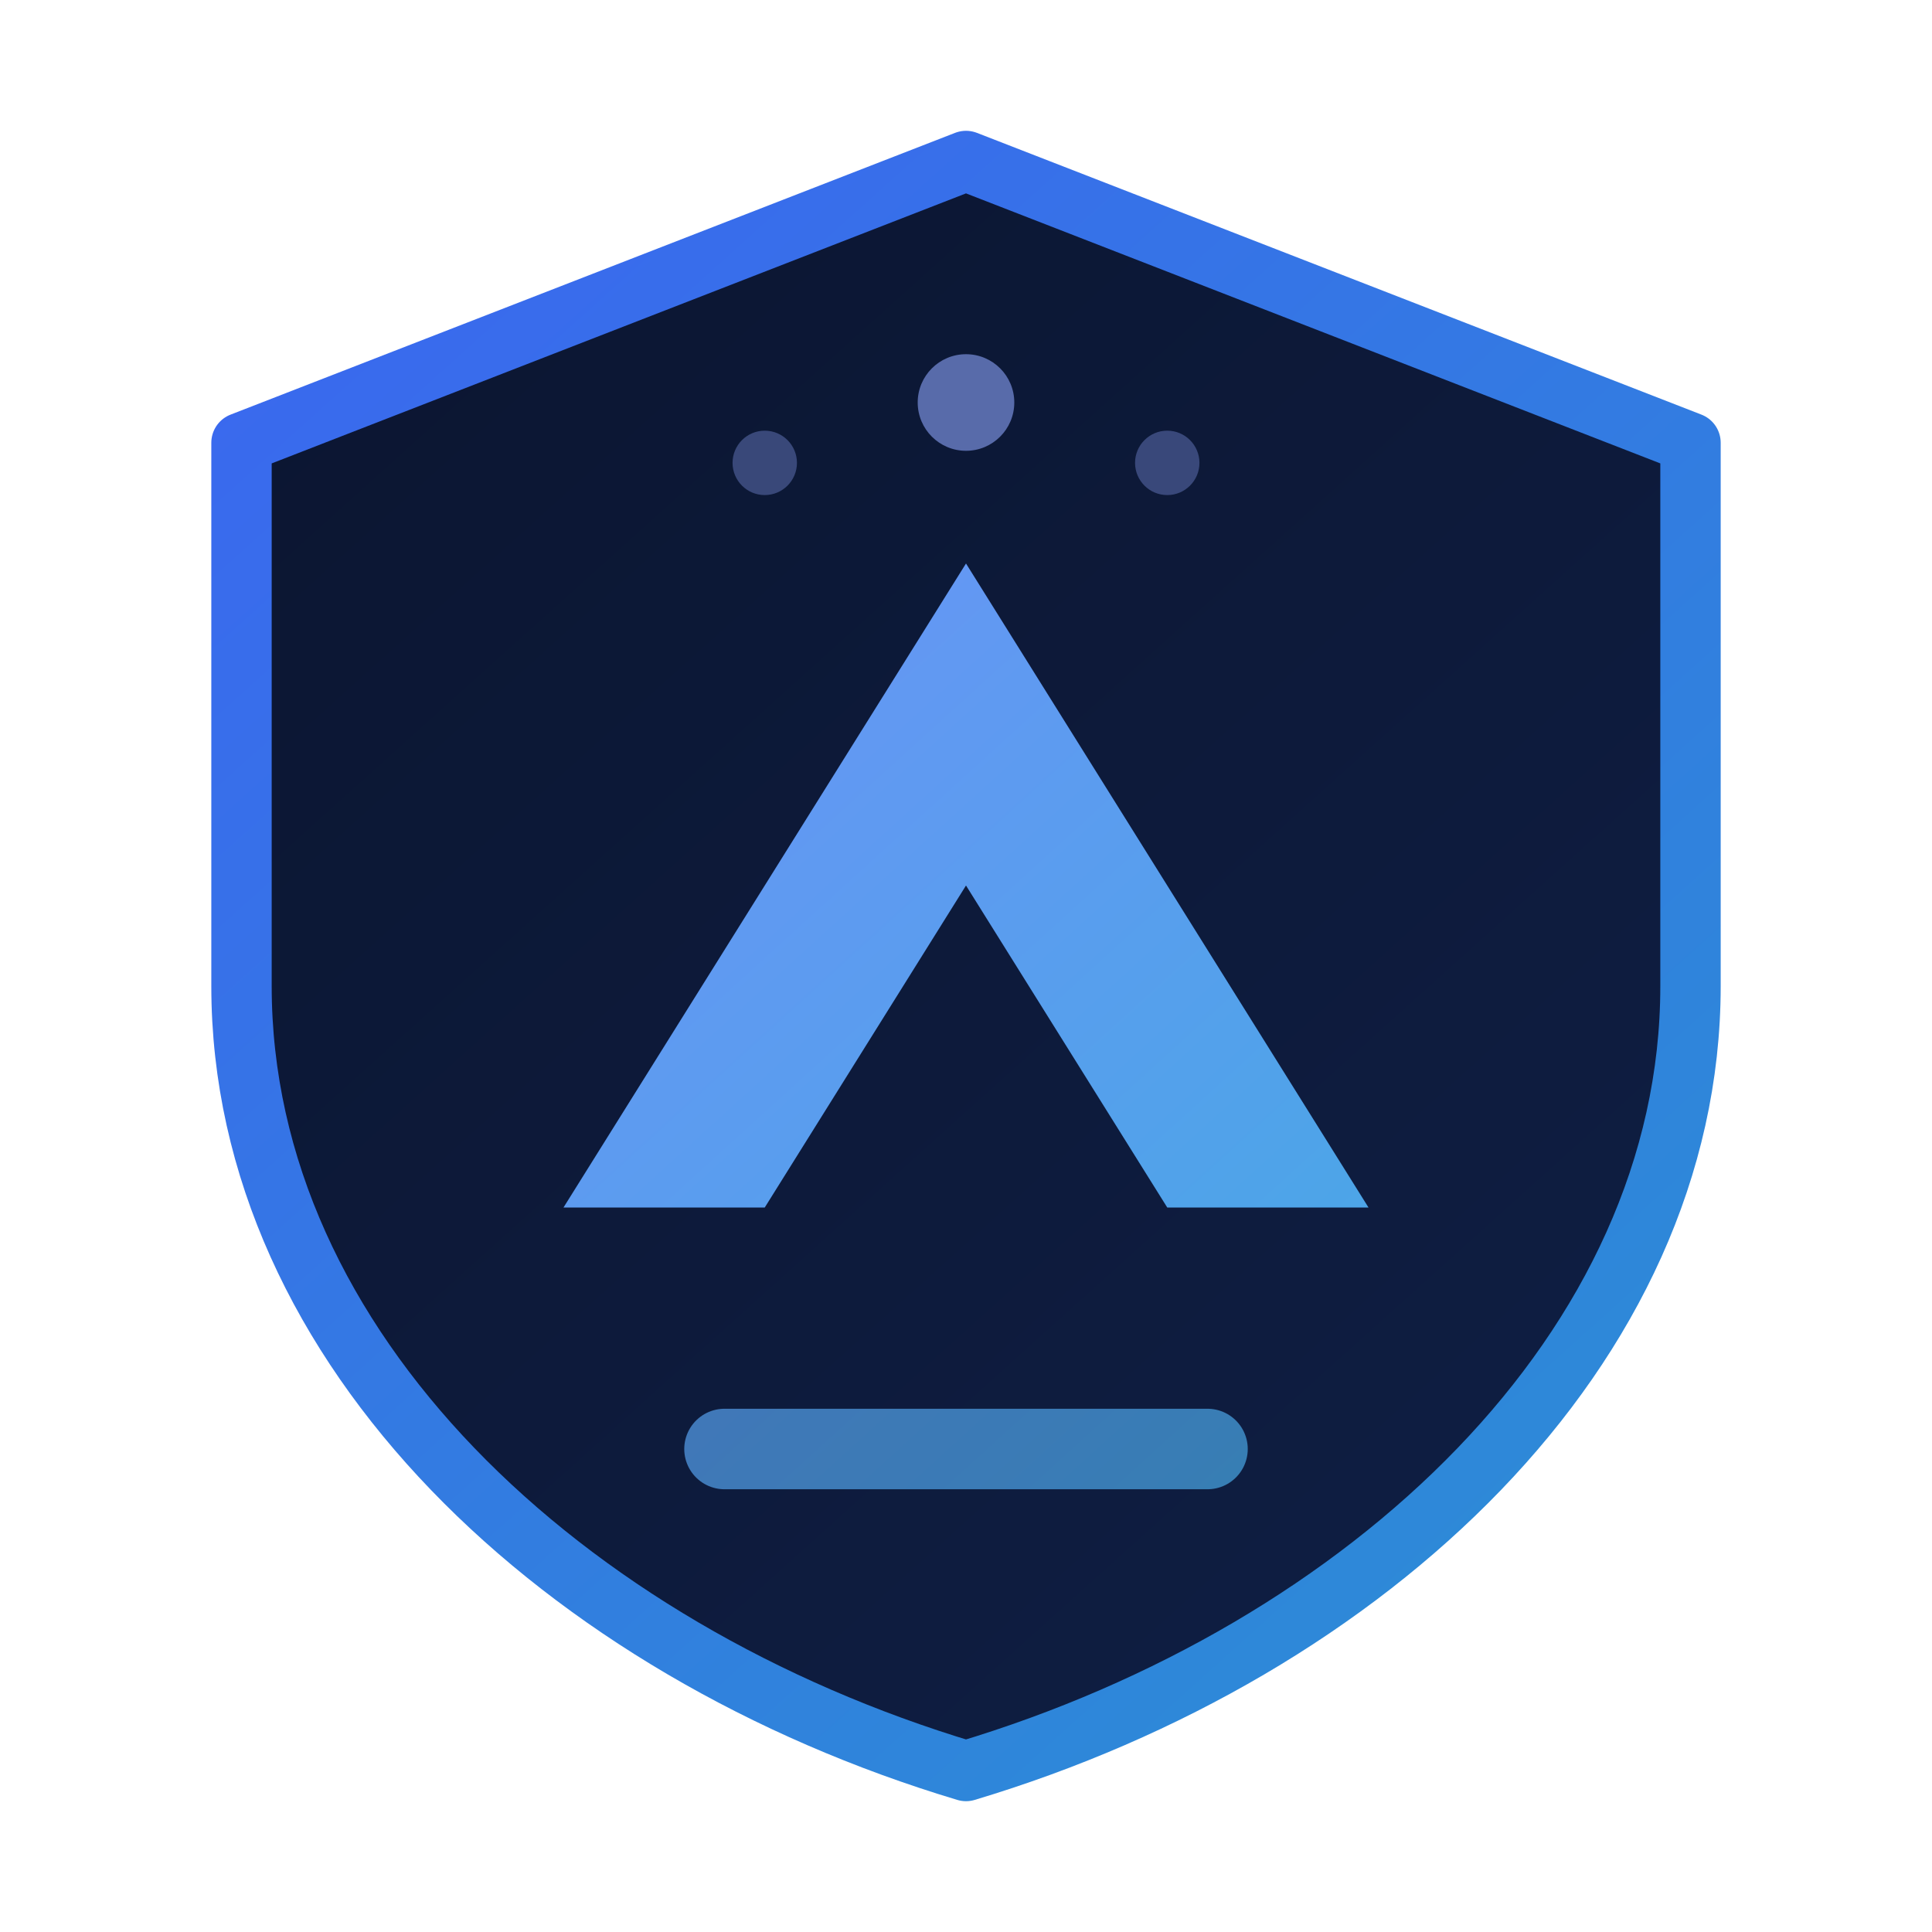
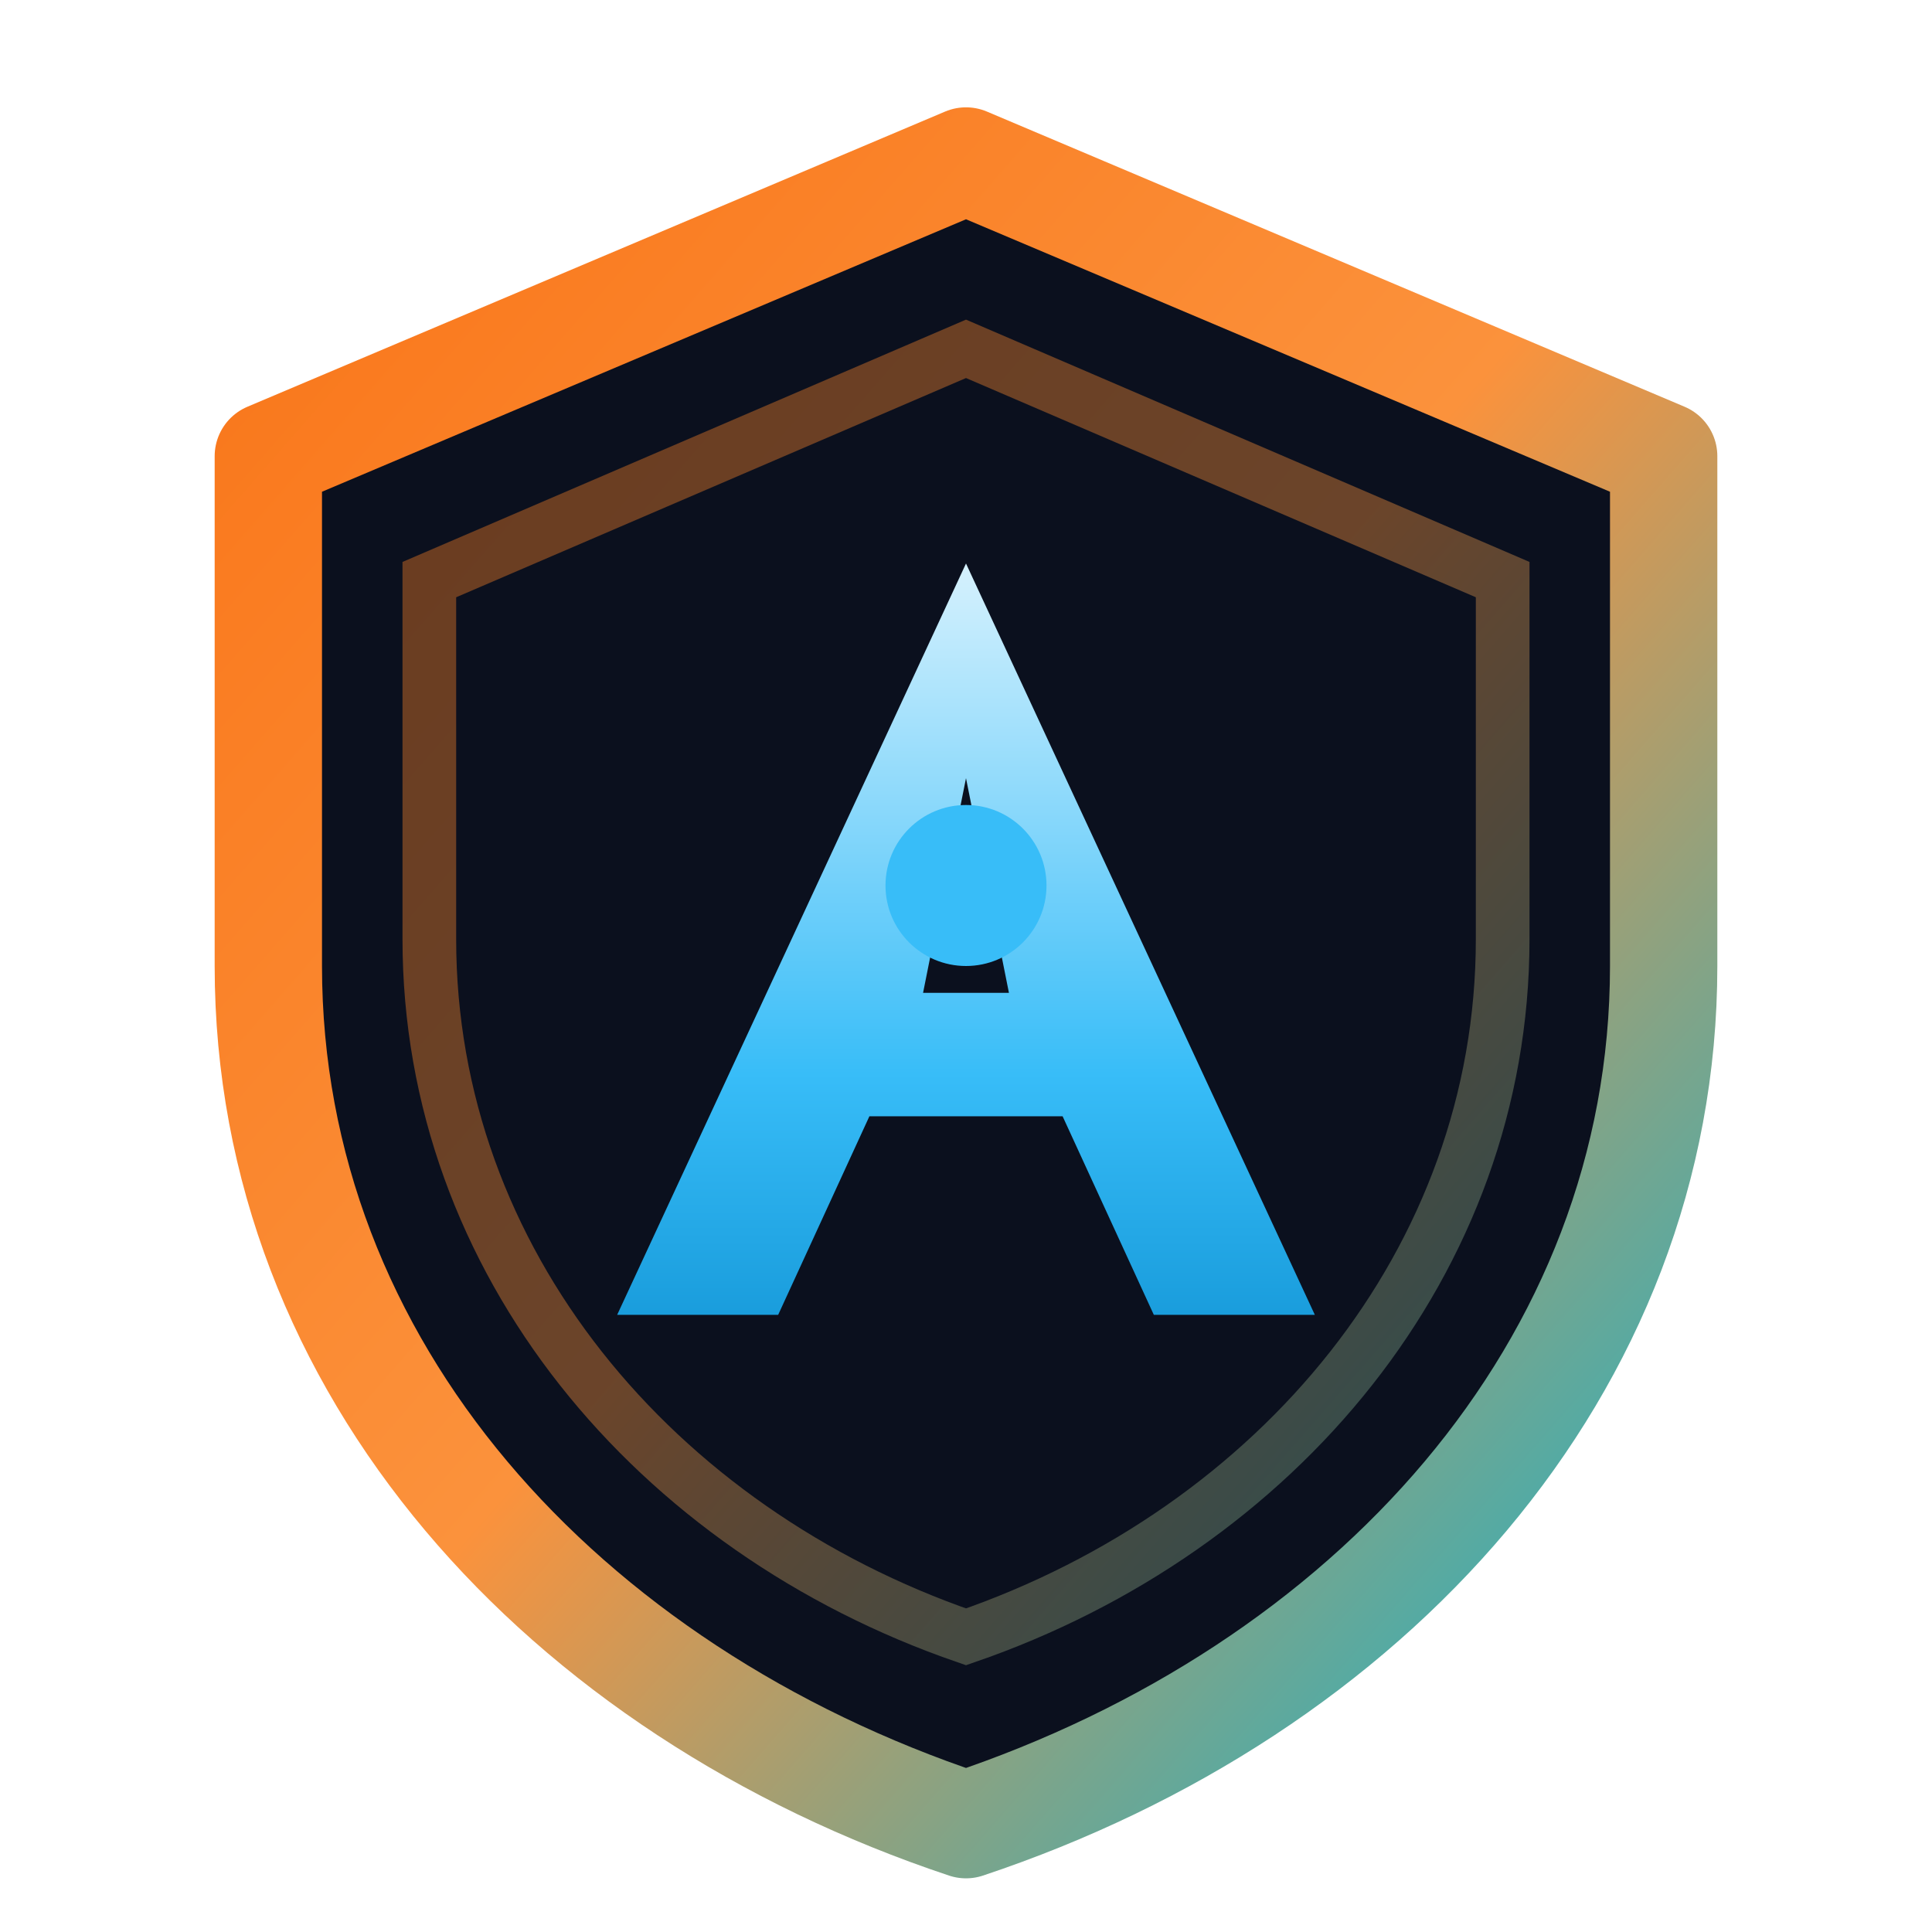
- <svg xmlns="http://www.w3.org/2000/svg" viewBox="0 0 48 48" fill="none">
-   <path d="M24 4L6 11V24.5C6 33.5 14 41 24 44C34 41 42 33.5 42 24.5V11L24 4Z" fill="url(#g)" stroke="url(#s)" stroke-width="1.5" stroke-linejoin="round" />
-   <path d="M24 14L14 30H19L24 22L29 30H34L24 14Z" fill="url(#f)" />
-   <line x1="18" y1="36" x2="30" y2="36" stroke="url(#f)" stroke-width="2" stroke-linecap="round" opacity="0.7" />
-   <circle cx="24" cy="10" r="1.2" fill="#8BA1F7" opacity="0.6" />
-   <circle cx="19" cy="11.5" r="0.8" fill="#8BA1F7" opacity="0.35" />
-   <circle cx="29" cy="11.5" r="0.8" fill="#8BA1F7" opacity="0.35" />
+ <svg xmlns="http://www.w3.org/2000/svg" width="36" height="36" viewBox="0 0 36 36" fill="none">
  <defs>
-     <linearGradient id="g" x1="6" y1="4" x2="42" y2="44" gradientUnits="userSpaceOnUse">
-       <stop stop-color="#0B1530" />
-       <stop offset="1" stop-color="#0F1F45" />
+     <linearGradient id="artsa-shield-grad" x1="2" y1="4" x2="34" y2="32" gradientUnits="userSpaceOnUse">
+       <stop offset="0%" stop-color="#F97316" />
+       <stop offset="50%" stop-color="#FB923C" />
+       <stop offset="100%" stop-color="#06B6D4" />
    </linearGradient>
-     <linearGradient id="s" x1="6" y1="4" x2="42" y2="44" gradientUnits="userSpaceOnUse">
-       <stop stop-color="#3B66F0" />
-       <stop offset="1" stop-color="#2B8FD4" />
-     </linearGradient>
-     <linearGradient id="f" x1="14" y1="14" x2="34" y2="36" gradientUnits="userSpaceOnUse">
-       <stop stop-color="#6B93F7" />
-       <stop offset="1" stop-color="#47A8E5" />
+     <linearGradient id="artsa-apex-grad" x1="18" y1="8" x2="18" y2="28" gradientUnits="userSpaceOnUse">
+       <stop offset="0%" stop-color="#FFFFFF" />
+       <stop offset="60%" stop-color="#38BDF8" />
+       <stop offset="100%" stop-color="#0284C7" />
    </linearGradient>
  </defs>
+   <path d="M18 3 L31 8.5 V18 C31 25.5 25.5 31.5 18 34 C10.5 31.5 5 25.5 5 18 V8.5 L18 3 Z" fill="#0B101E" stroke="url(#artsa-shield-grad)" stroke-width="2" stroke-linejoin="round" />
+   <path d="M18 6.5 L28 10.8 V17.5 C28 23.5 23.8 28.5 18 30.5 C12.2 28.5 8 23.5 8 17.5 V10.8 L18 6.5 Z" fill="none" stroke="url(#artsa-shield-grad)" stroke-width="1" stroke-opacity="0.4" />
+   <path d="M18 10.5 L11.5 24.5 H14.5 L16.2 20.8 H19.8 L21.5 24.5 H24.5 L18 10.5 Z M17.2 18.5 L18 14.5 L18.8 18.5 H17.2 Z" fill="url(#artsa-apex-grad)" />
+   <circle cx="18" cy="16.5" r="1.5" fill="#38BDF8" />
</svg>
